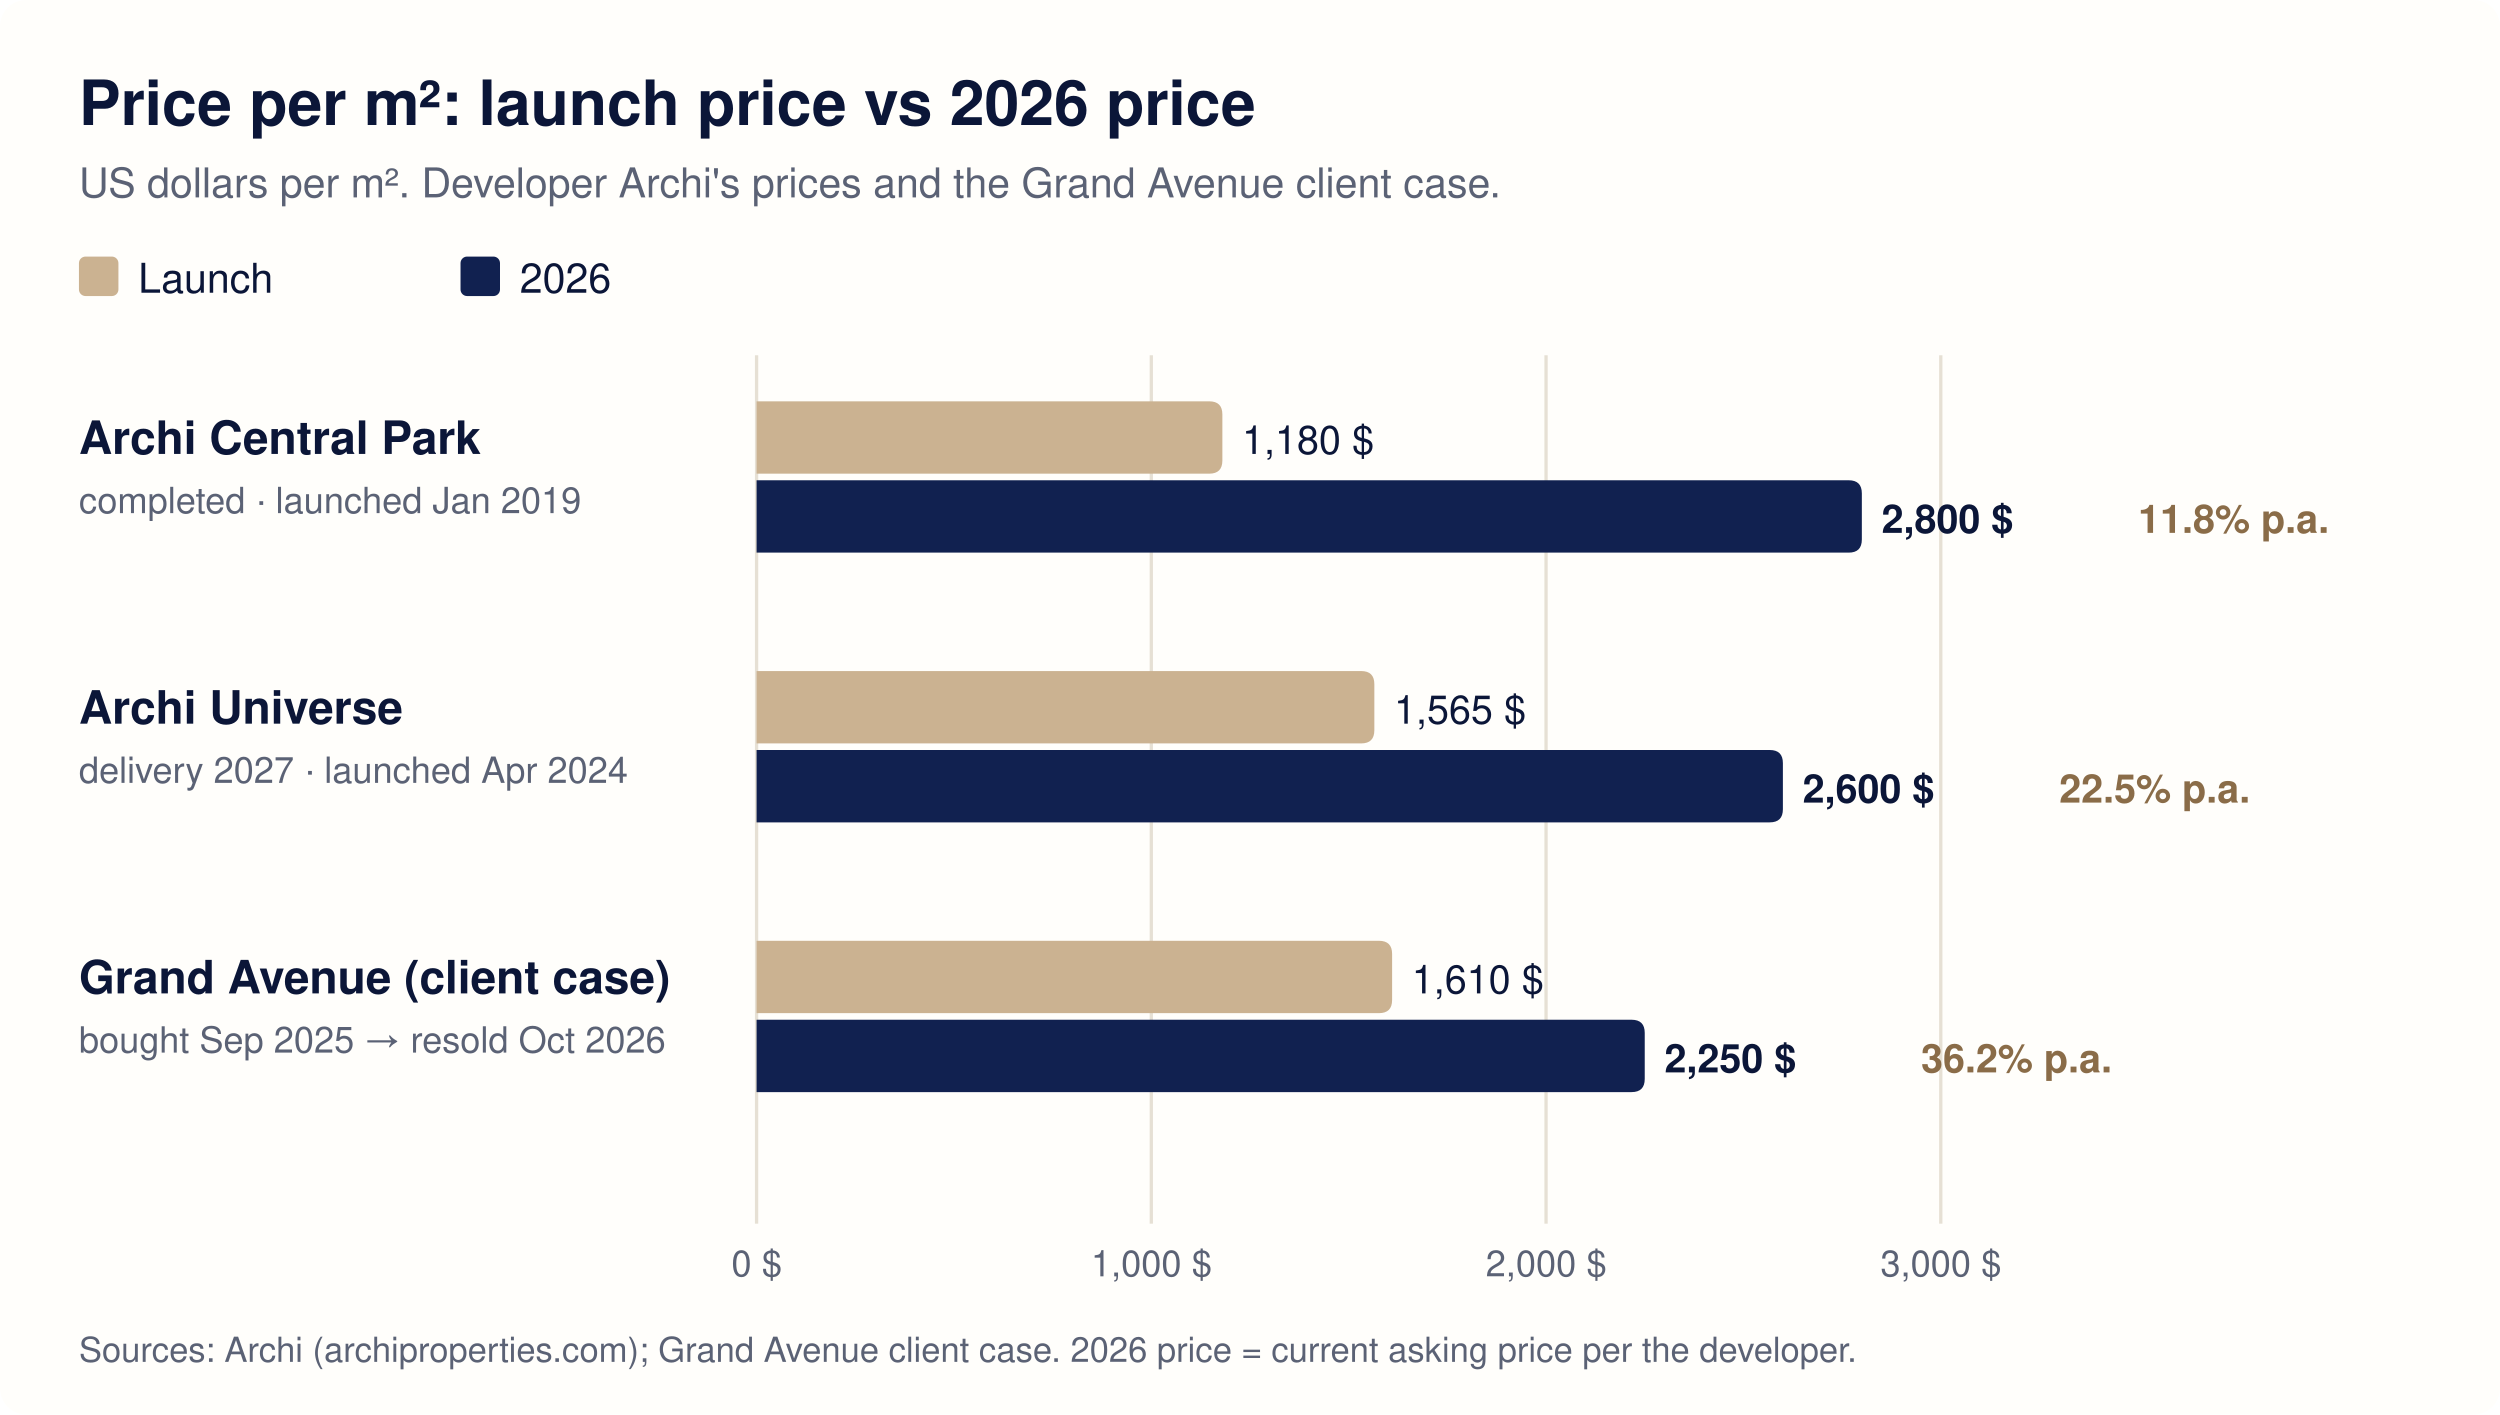
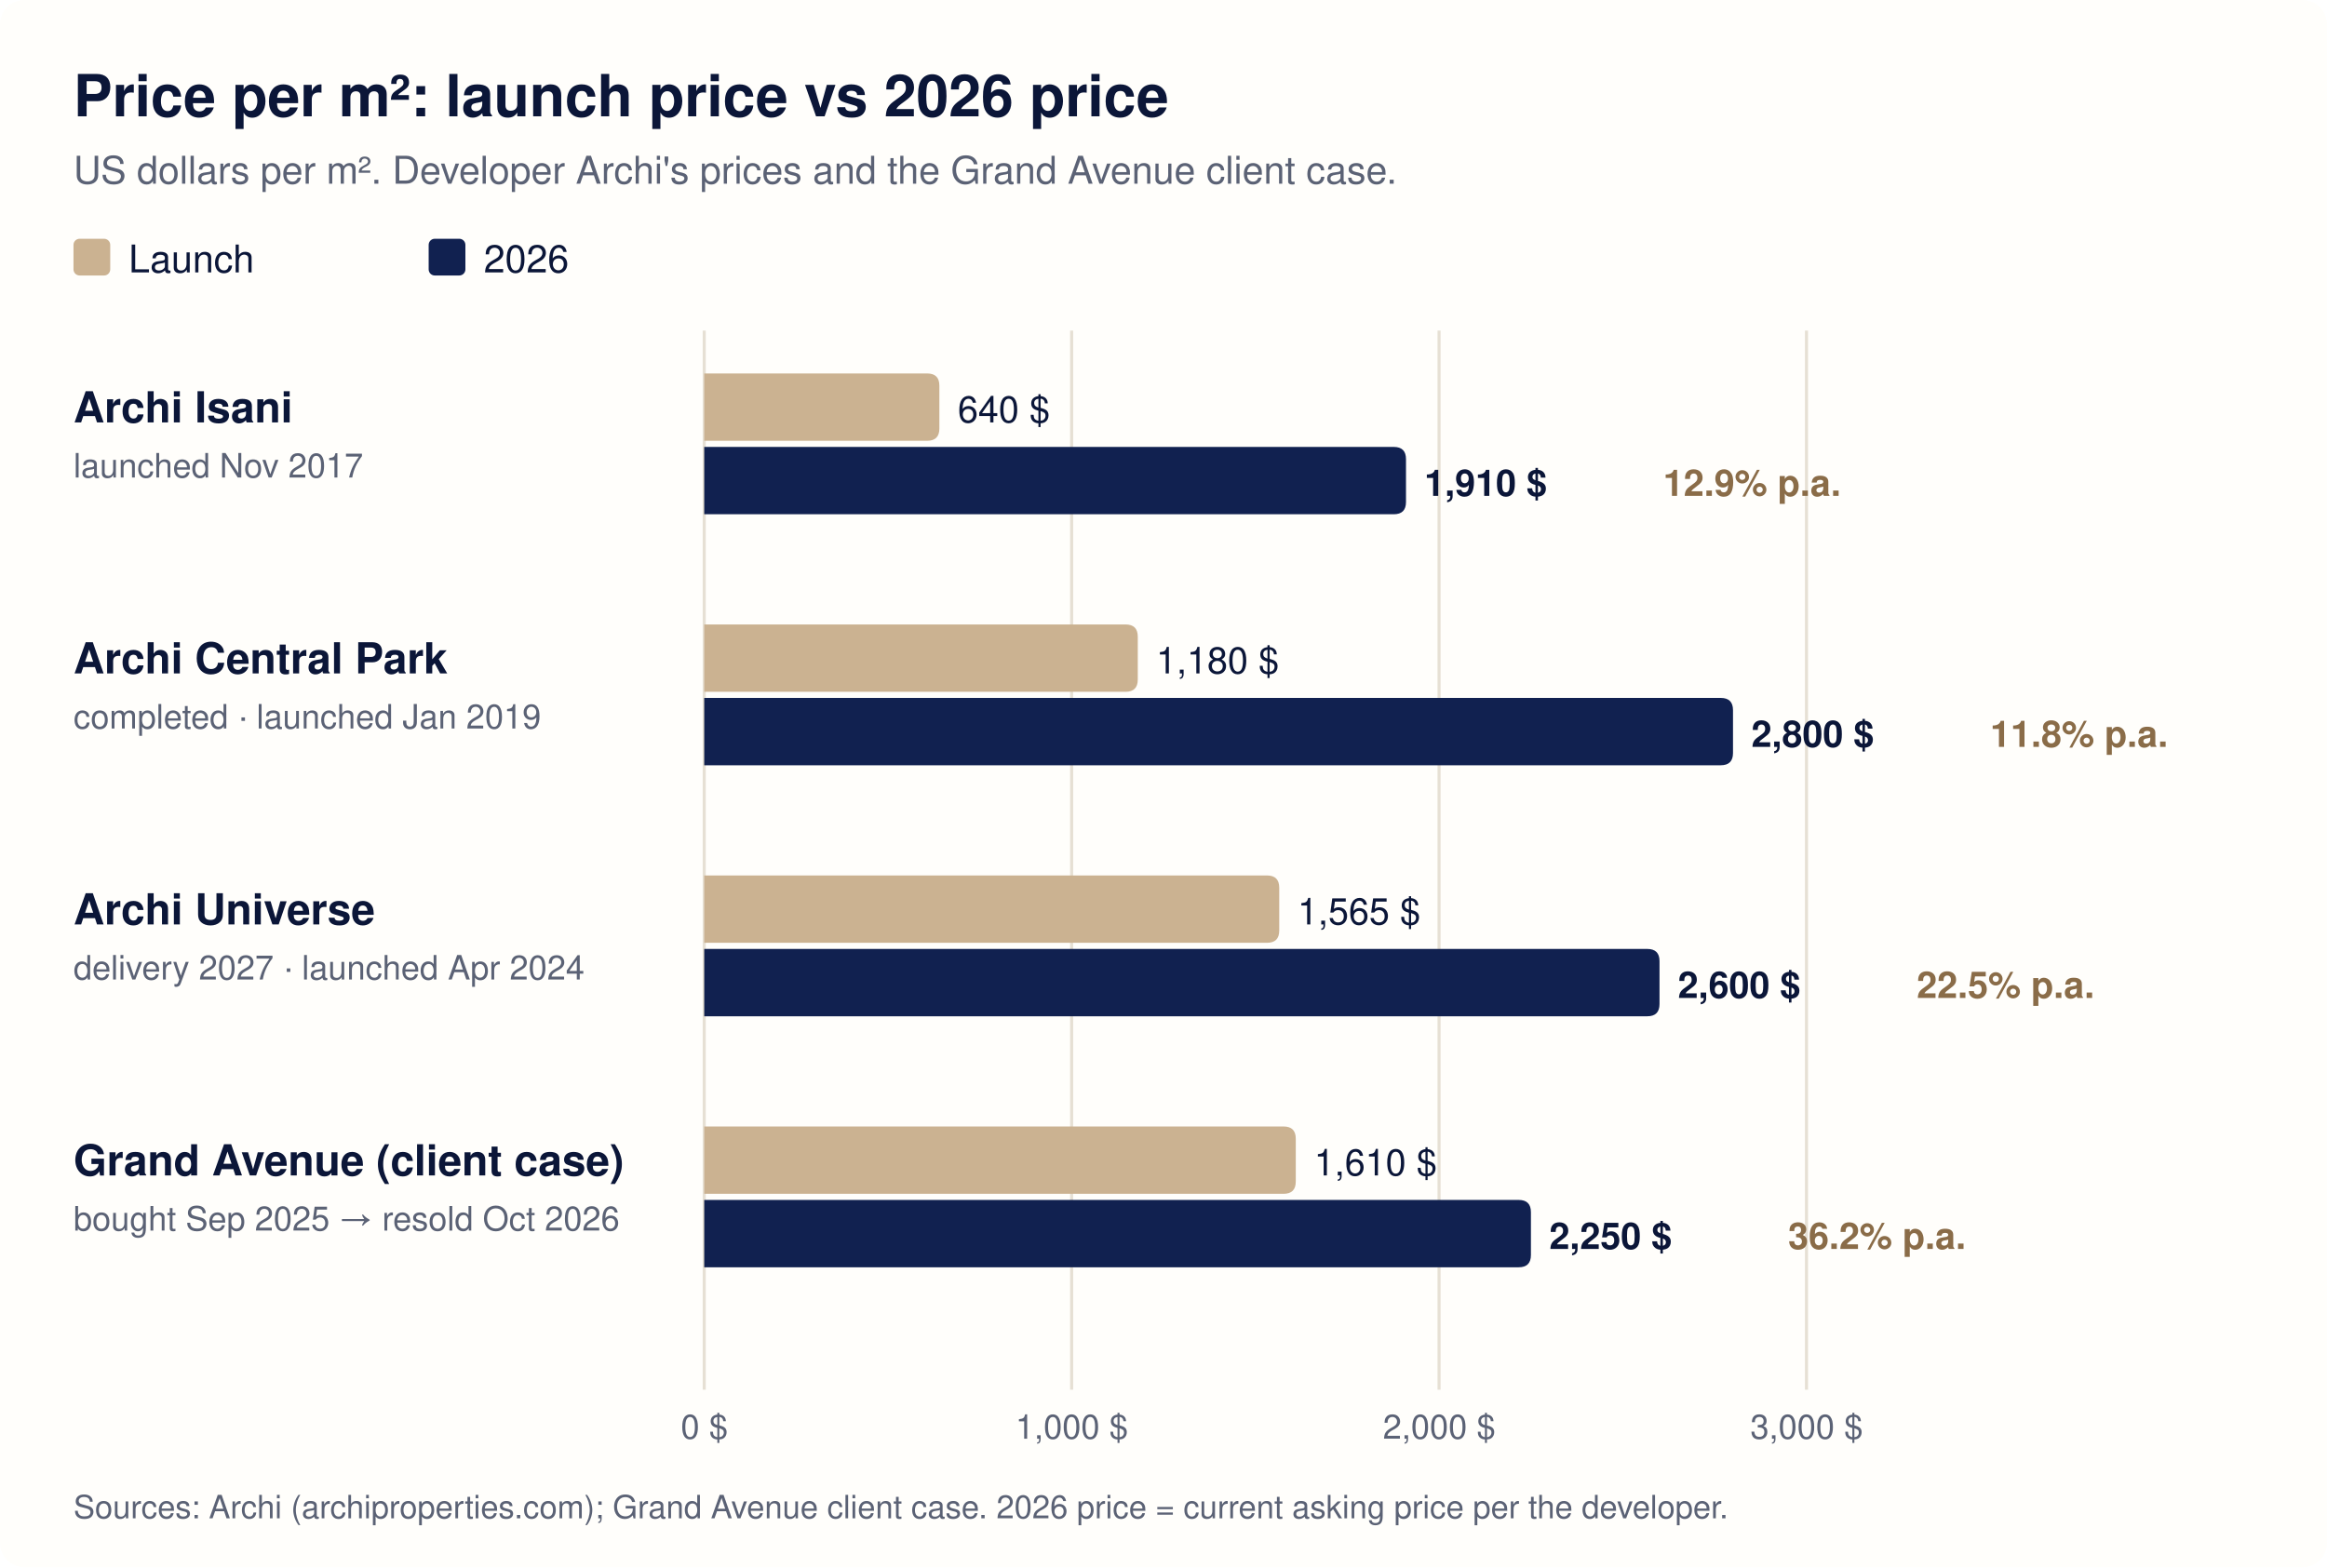
- <svg xmlns="http://www.w3.org/2000/svg" viewBox="0 0 760 430" width="760" height="430" role="img" aria-label="Price per m²: launch price vs 2026 price" font-family="Helvetica, Arial, sans-serif">
-   <rect width="760" height="430" fill="#fffefb" rx="8" />
+ <svg xmlns="http://www.w3.org/2000/svg" viewBox="0 0 760 512" width="760" height="512" role="img" aria-label="Price per m²: launch price vs 2026 price" font-family="Helvetica, Arial, sans-serif">
+   <rect width="760" height="512" fill="#fffefb" rx="8" />
  <text x="24" y="38" font-size="19" fill="#0b1638" text-anchor="start" font-weight="bold">Price per m²: launch price vs 2026 price</text>
  <text x="24" y="60" font-size="12.5" fill="#5b6275" text-anchor="start" font-weight="normal">US dollars per m². Developer Archi's prices and the Grand Avenue client case.</text>
  <rect x="24" y="78" width="12" height="12" rx="2" fill="#cbb291" />
  <text x="42" y="89" font-size="12.5" fill="#0b1638" text-anchor="start" font-weight="normal">Launch</text>
  <rect x="140" y="78" width="12" height="12" rx="2" fill="#112150" />
  <text x="158" y="89" font-size="12.5" fill="#0b1638" text-anchor="start" font-weight="normal">2026</text>
-   <line x1="230.0" y1="108" x2="230.0" y2="372" stroke="#e6e0d4" />
-   <text x="230.0" y="388" font-size="11" fill="#5b6275" text-anchor="middle" font-weight="normal">0 $</text>
-   <line x1="350.0" y1="108" x2="350.0" y2="372" stroke="#e6e0d4" />
-   <text x="350.0" y="388" font-size="11" fill="#5b6275" text-anchor="middle" font-weight="normal">1,000 $</text>
-   <line x1="470.0" y1="108" x2="470.0" y2="372" stroke="#e6e0d4" />
-   <text x="470.0" y="388" font-size="11" fill="#5b6275" text-anchor="middle" font-weight="normal">2,000 $</text>
-   <line x1="590.0" y1="108" x2="590.0" y2="372" stroke="#e6e0d4" />
-   <text x="590.0" y="388" font-size="11" fill="#5b6275" text-anchor="middle" font-weight="normal">3,000 $</text>
-   <text x="24" y="138" font-size="14" fill="#0b1638" text-anchor="start" font-weight="bold">Archi Central Park</text>
-   <text x="24" y="156" font-size="11" fill="#5b6275" text-anchor="start" font-weight="normal">completed · launched Jan 2019</text>
-   <path d="M230,122 H367.6 Q371.6,122 371.6,126 V140 Q371.6,144 367.6,144 H230 Z" fill="#cbb291" />
-   <text x="377.6" y="138" font-size="12" fill="#0b1638" text-anchor="start" font-weight="normal">1,180 $</text>
-   <path d="M230,146 H562.0 Q566.0,146 566.0,150 V164 Q566.0,168 562.0,168 H230 Z" fill="#112150" />
-   <text x="572.0" y="162" font-size="12" fill="#0b1638" text-anchor="start" font-weight="bold">2,800 $</text>
-   <text x="650.0" y="162" font-size="12" fill="#8a6c48" text-anchor="start" font-weight="bold">11.8% p.a.</text>
-   <text x="24" y="220" font-size="14" fill="#0b1638" text-anchor="start" font-weight="bold">Archi Universe</text>
-   <text x="24" y="238" font-size="11" fill="#5b6275" text-anchor="start" font-weight="normal">delivery 2027 · launched Apr 2024</text>
-   <path d="M230,204 H413.8 Q417.8,204 417.8,208 V222 Q417.8,226 413.8,226 H230 Z" fill="#cbb291" />
-   <text x="423.8" y="220" font-size="12" fill="#0b1638" text-anchor="start" font-weight="normal">1,565 $</text>
-   <path d="M230,228 H538.0 Q542.0,228 542.0,232 V246 Q542.0,250 538.0,250 H230 Z" fill="#112150" />
-   <text x="548.0" y="244" font-size="12" fill="#0b1638" text-anchor="start" font-weight="bold">2,600 $</text>
-   <text x="626.0" y="244" font-size="12" fill="#8a6c48" text-anchor="start" font-weight="bold">22.5% p.a.</text>
-   <text x="24" y="302" font-size="14" fill="#0b1638" text-anchor="start" font-weight="bold">Grand Avenue (client case)</text>
-   <text x="24" y="320" font-size="11" fill="#5b6275" text-anchor="start" font-weight="normal">bought Sep 2025 → resold Oct 2026</text>
-   <path d="M230,286 H419.2 Q423.2,286 423.2,290 V304 Q423.2,308 419.2,308 H230 Z" fill="#cbb291" />
-   <text x="429.2" y="302" font-size="12" fill="#0b1638" text-anchor="start" font-weight="normal">1,610 $</text>
-   <path d="M230,310 H496.0 Q500.0,310 500.0,314 V328 Q500.0,332 496.0,332 H230 Z" fill="#112150" />
-   <text x="506.0" y="326" font-size="12" fill="#0b1638" text-anchor="start" font-weight="bold">2,250 $</text>
-   <text x="584.0" y="326" font-size="12" fill="#8a6c48" text-anchor="start" font-weight="bold">36.2% p.a.</text>
-   <text x="24" y="414" font-size="10.5" fill="#5b6275" text-anchor="start" font-weight="normal">Sources: Archi (archiproperties.com); Grand Avenue client case. 2026 price = current asking price per the developer.</text>
+   <line x1="230.0" y1="108" x2="230.0" y2="454" stroke="#e6e0d4" />
+   <text x="230.0" y="470" font-size="11" fill="#5b6275" text-anchor="middle" font-weight="normal">0 $</text>
+   <line x1="350.0" y1="108" x2="350.0" y2="454" stroke="#e6e0d4" />
+   <text x="350.0" y="470" font-size="11" fill="#5b6275" text-anchor="middle" font-weight="normal">1,000 $</text>
+   <line x1="470.0" y1="108" x2="470.0" y2="454" stroke="#e6e0d4" />
+   <text x="470.0" y="470" font-size="11" fill="#5b6275" text-anchor="middle" font-weight="normal">2,000 $</text>
+   <line x1="590.0" y1="108" x2="590.0" y2="454" stroke="#e6e0d4" />
+   <text x="590.0" y="470" font-size="11" fill="#5b6275" text-anchor="middle" font-weight="normal">3,000 $</text>
+   <text x="24" y="138" font-size="14" fill="#0b1638" text-anchor="start" font-weight="bold">Archi Isani</text>
+   <text x="24" y="156" font-size="11" fill="#5b6275" text-anchor="start" font-weight="normal">launched Nov 2017</text>
+   <path d="M230,122 H302.8 Q306.8,122 306.8,126 V140 Q306.8,144 302.8,144 H230 Z" fill="#cbb291" />
+   <text x="312.8" y="138" font-size="12" fill="#0b1638" text-anchor="start" font-weight="normal">640 $</text>
+   <path d="M230,146 H455.2 Q459.2,146 459.2,150 V164 Q459.2,168 455.2,168 H230 Z" fill="#112150" />
+   <text x="465.2" y="162" font-size="12" fill="#0b1638" text-anchor="start" font-weight="bold">1,910 $</text>
+   <text x="543.2" y="162" font-size="12" fill="#8a6c48" text-anchor="start" font-weight="bold">12.9% p.a.</text>
+   <text x="24" y="220" font-size="14" fill="#0b1638" text-anchor="start" font-weight="bold">Archi Central Park</text>
+   <text x="24" y="238" font-size="11" fill="#5b6275" text-anchor="start" font-weight="normal">completed · launched Jan 2019</text>
+   <path d="M230,204 H367.6 Q371.6,204 371.6,208 V222 Q371.6,226 367.6,226 H230 Z" fill="#cbb291" />
+   <text x="377.6" y="220" font-size="12" fill="#0b1638" text-anchor="start" font-weight="normal">1,180 $</text>
+   <path d="M230,228 H562.0 Q566.0,228 566.0,232 V246 Q566.0,250 562.0,250 H230 Z" fill="#112150" />
+   <text x="572.0" y="244" font-size="12" fill="#0b1638" text-anchor="start" font-weight="bold">2,800 $</text>
+   <text x="650.0" y="244" font-size="12" fill="#8a6c48" text-anchor="start" font-weight="bold">11.8% p.a.</text>
+   <text x="24" y="302" font-size="14" fill="#0b1638" text-anchor="start" font-weight="bold">Archi Universe</text>
+   <text x="24" y="320" font-size="11" fill="#5b6275" text-anchor="start" font-weight="normal">delivery 2027 · launched Apr 2024</text>
+   <path d="M230,286 H413.8 Q417.8,286 417.8,290 V304 Q417.8,308 413.8,308 H230 Z" fill="#cbb291" />
+   <text x="423.8" y="302" font-size="12" fill="#0b1638" text-anchor="start" font-weight="normal">1,565 $</text>
+   <path d="M230,310 H538.0 Q542.0,310 542.0,314 V328 Q542.0,332 538.0,332 H230 Z" fill="#112150" />
+   <text x="548.0" y="326" font-size="12" fill="#0b1638" text-anchor="start" font-weight="bold">2,600 $</text>
+   <text x="626.0" y="326" font-size="12" fill="#8a6c48" text-anchor="start" font-weight="bold">22.5% p.a.</text>
+   <text x="24" y="384" font-size="14" fill="#0b1638" text-anchor="start" font-weight="bold">Grand Avenue (client case)</text>
+   <text x="24" y="402" font-size="11" fill="#5b6275" text-anchor="start" font-weight="normal">bought Sep 2025 → resold Oct 2026</text>
+   <path d="M230,368 H419.2 Q423.2,368 423.2,372 V386 Q423.2,390 419.2,390 H230 Z" fill="#cbb291" />
+   <text x="429.2" y="384" font-size="12" fill="#0b1638" text-anchor="start" font-weight="normal">1,610 $</text>
+   <path d="M230,392 H496.0 Q500.0,392 500.0,396 V410 Q500.0,414 496.0,414 H230 Z" fill="#112150" />
+   <text x="506.0" y="408" font-size="12" fill="#0b1638" text-anchor="start" font-weight="bold">2,250 $</text>
+   <text x="584.0" y="408" font-size="12" fill="#8a6c48" text-anchor="start" font-weight="bold">36.2% p.a.</text>
+   <text x="24" y="496" font-size="10.5" fill="#5b6275" text-anchor="start" font-weight="normal">Sources: Archi (archiproperties.com); Grand Avenue client case. 2026 price = current asking price per the developer.</text>
</svg>
